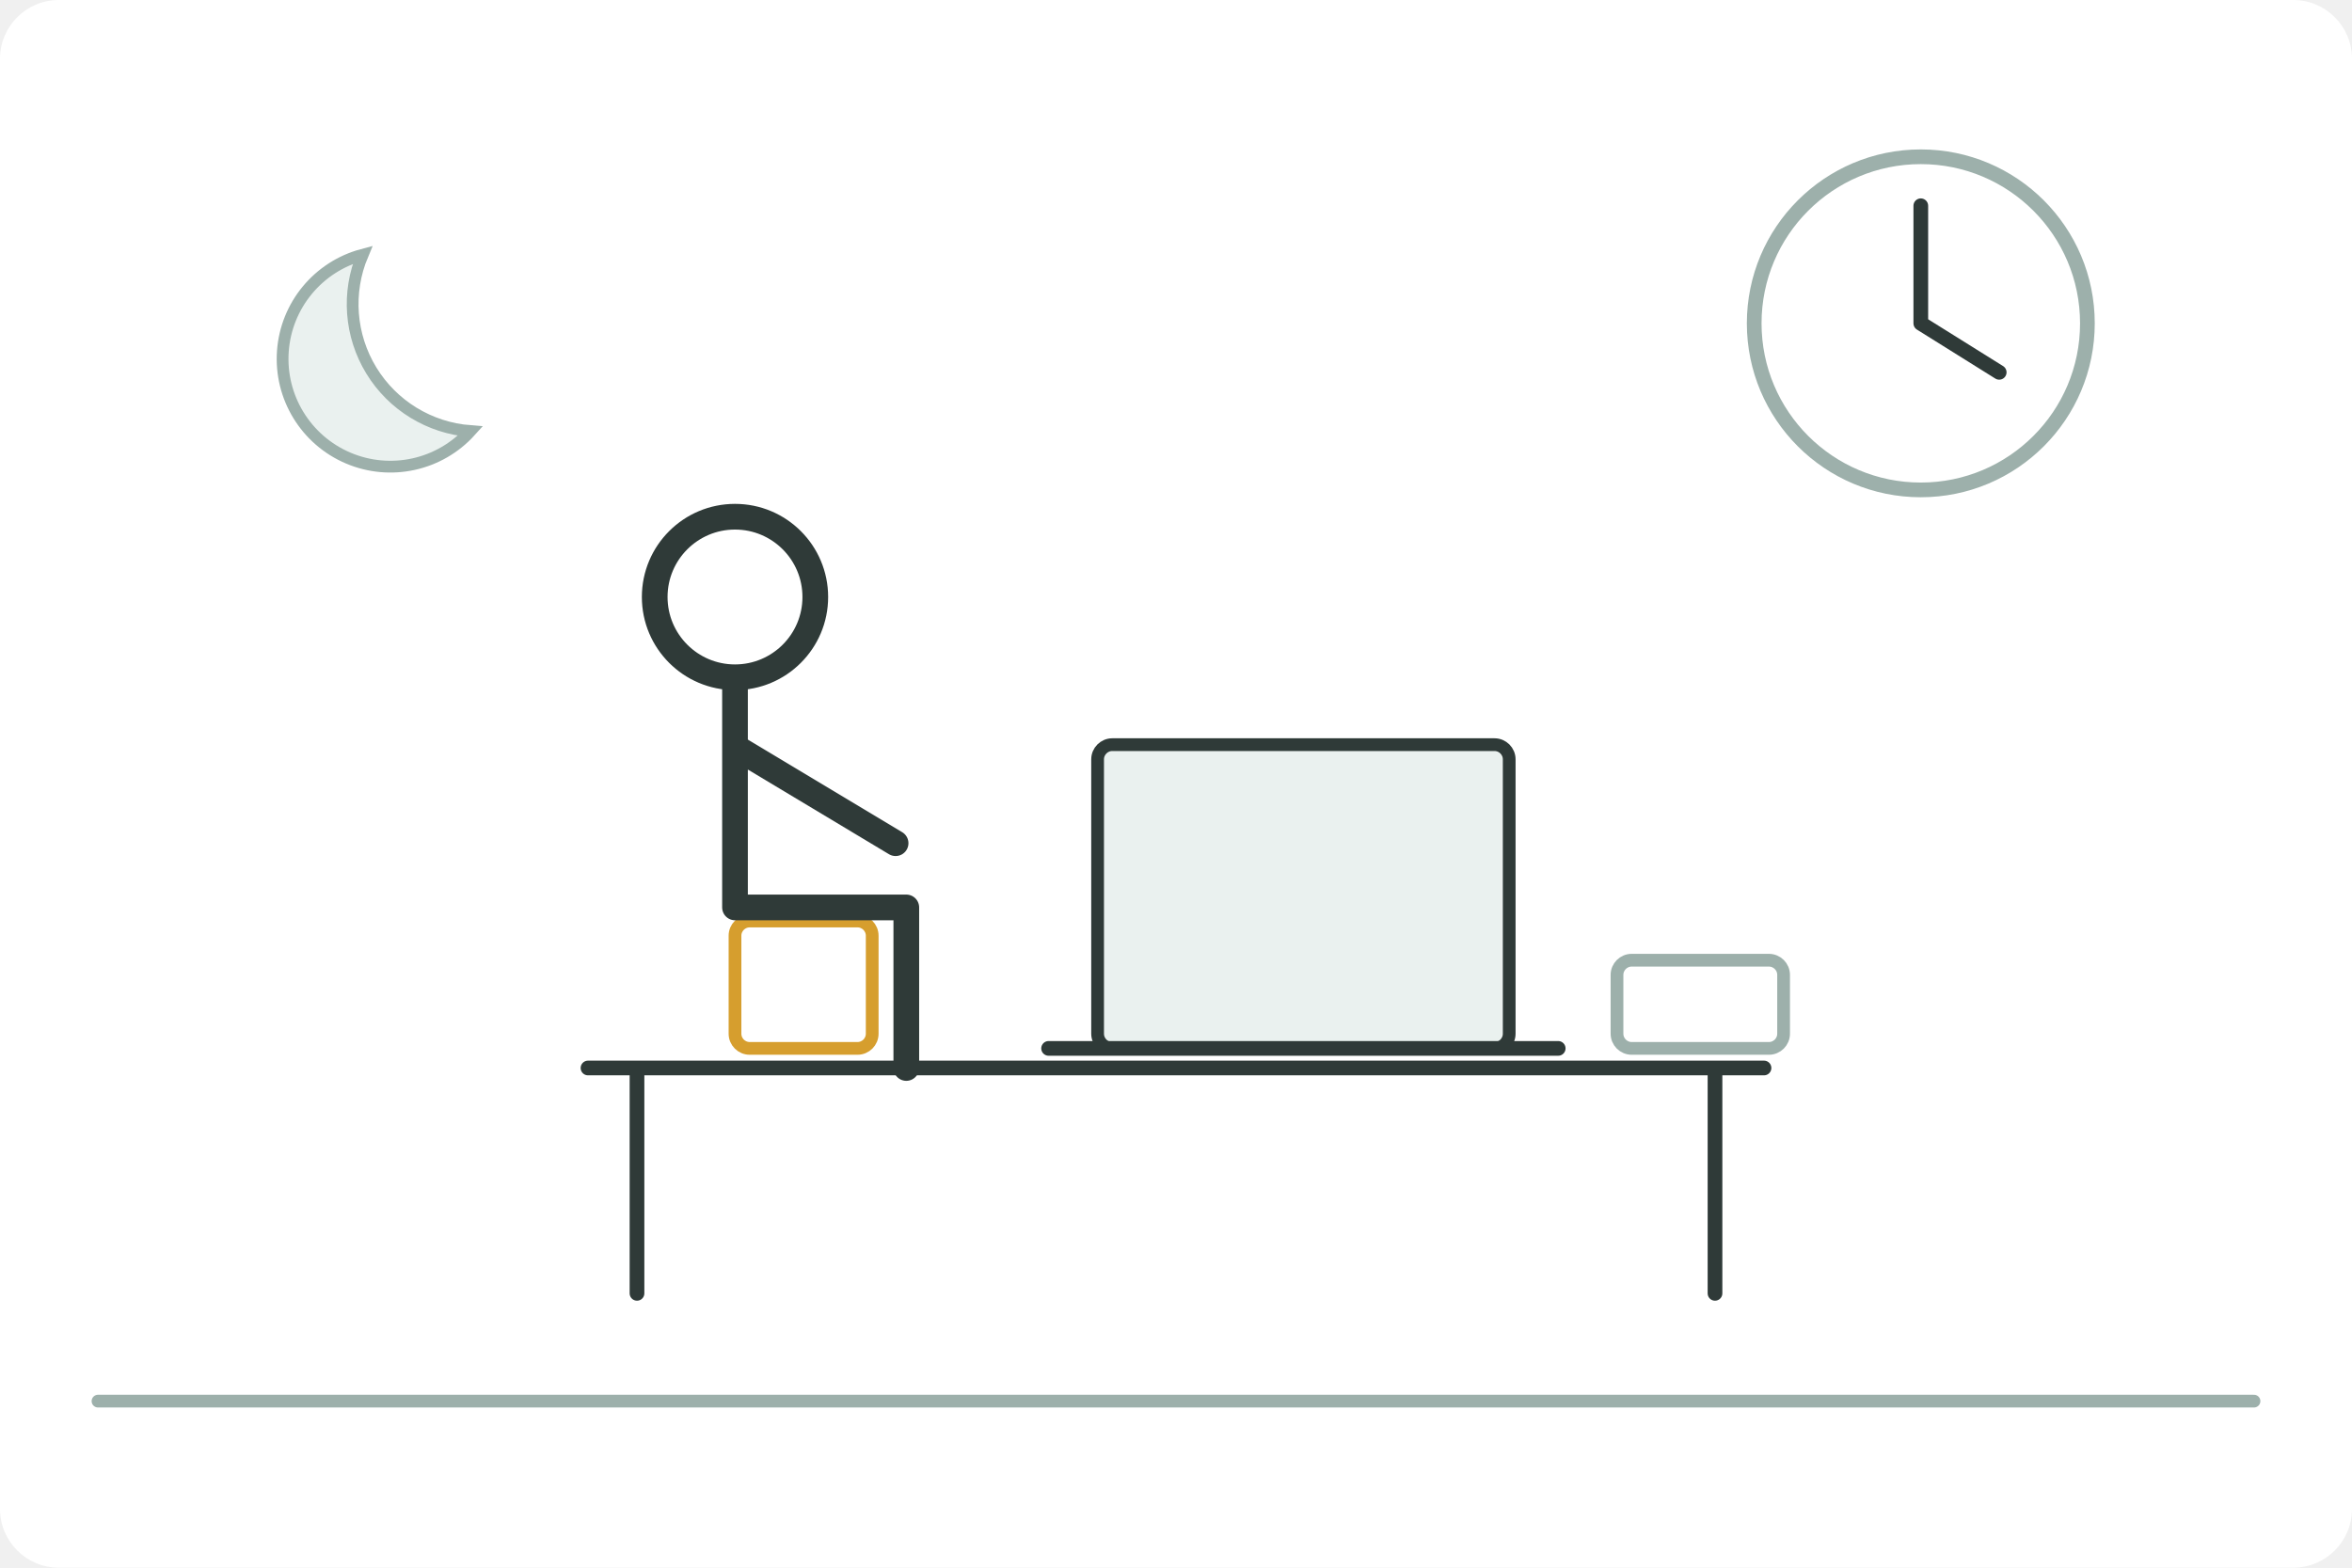
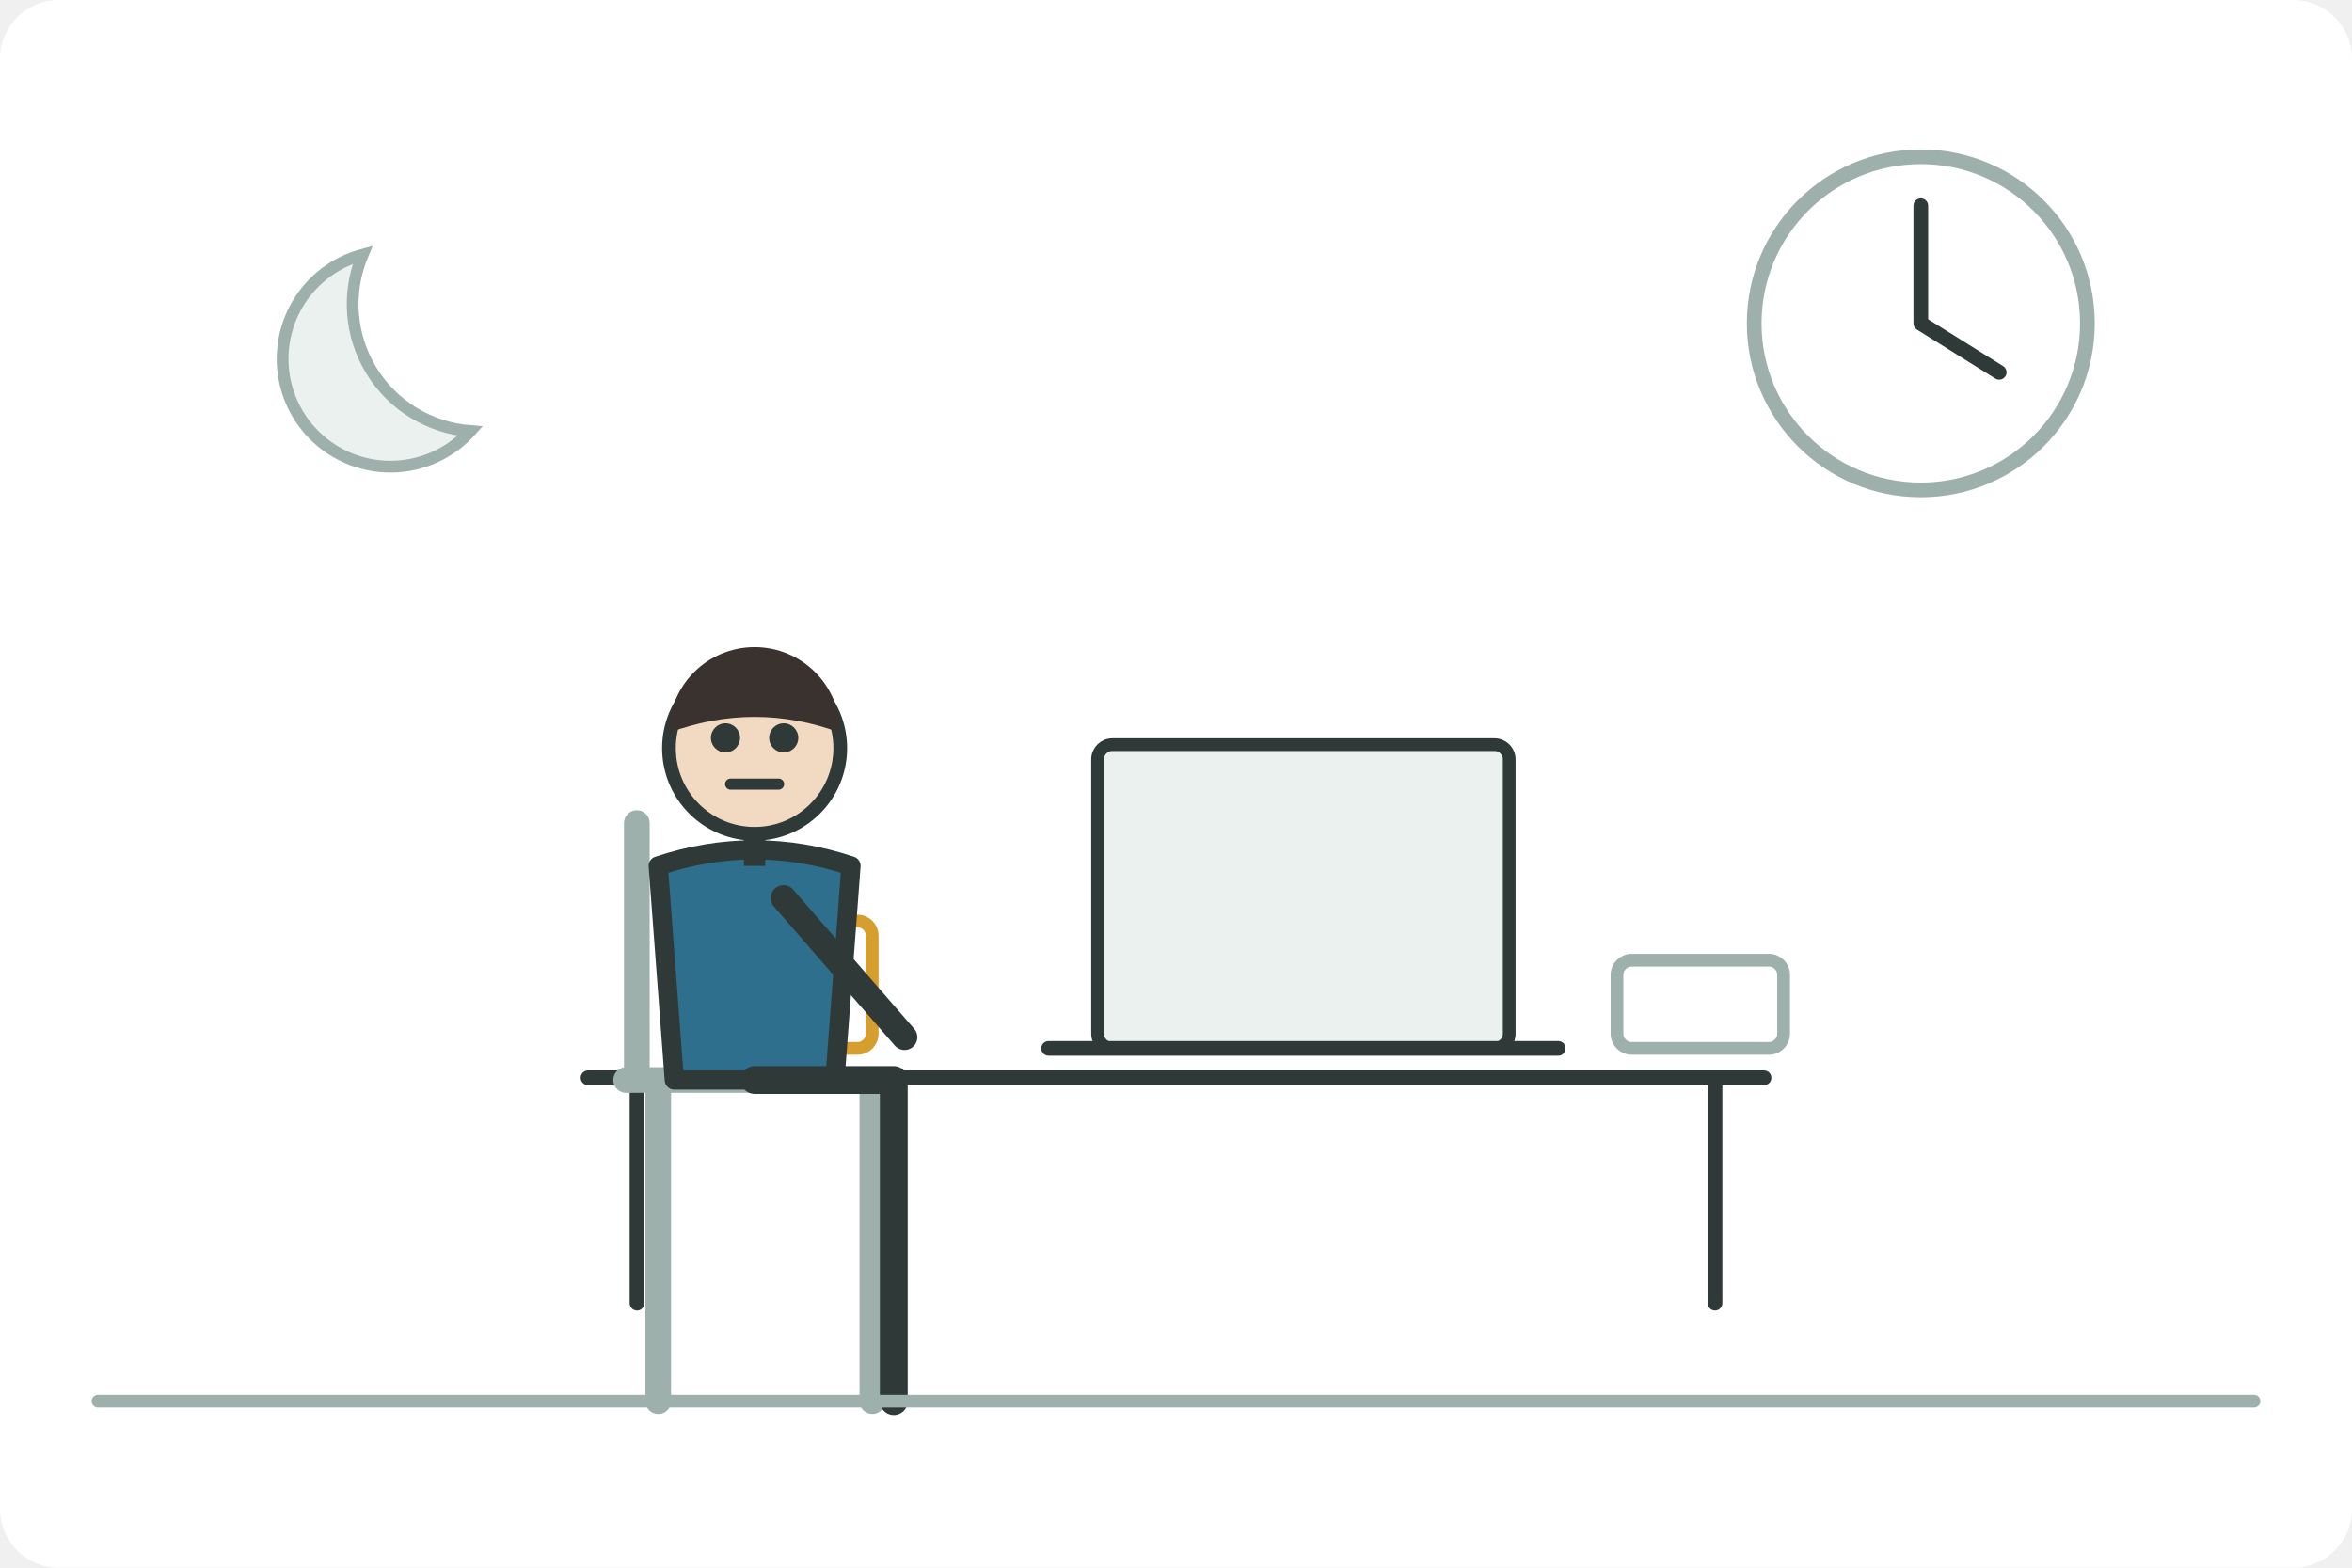
<svg xmlns="http://www.w3.org/2000/svg" viewBox="0 0 480 320" width="480" height="320" role="img" aria-label="ทำงานดึกหน้าคอมพิวเตอร์">
  <rect width="480" height="320" rx="12" fill="#FFFFFF" />
  <circle cx="392" cy="66" r="34" fill="none" stroke="#9DB0AB" stroke-width="3" />
  <path d="M392,66 L392,42 M392,66 L408,76" stroke="#2F3A38" stroke-width="3" stroke-linecap="round" />
  <path d="M74,52 A22,22 0 1 0 96,88 A26,26 0 0 1 74,52 Z" fill="#EAF1EF" stroke="#9DB0AB" stroke-width="2.4" />
-   <path d="M120,218 L360,218 M130,218 L130,264 M350,218 L350,264" fill="none" stroke="#2F3A38" stroke-width="3" stroke-linecap="round" />
+   <path d="M120,220 L360,220 M130,220 L130,266 M350,220 L350,266" fill="none" stroke="#2F3A38" stroke-width="3" stroke-linecap="round" />
  <rect x="224" y="152" width="84" height="62" rx="3" fill="#EAF1EF" stroke="#2F3A38" stroke-width="2.6" />
  <path d="M214,214 L318,214" stroke="#2F3A38" stroke-width="3" stroke-linecap="round" />
  <rect x="150" y="188" width="28" height="26" rx="3" fill="none" stroke="#D69E2E" stroke-width="2.6" />
  <rect x="330" y="196" width="34" height="18" rx="3" fill="none" stroke="#9DB0AB" stroke-width="2.6" />
-   <circle cx="150" cy="121.86" r="16.387" fill="none" stroke="#2F3A38" stroke-width="5.244" />
-   <path d="M150,139.34 L150,185.225 L184.96,185.225 L184.96,218 M150,152.45 L182.775,172.115" fill="none" stroke="#2F3A38" stroke-width="5.244" stroke-linecap="round" stroke-linejoin="round" />
+   <path d="M127.78,220.45 L182.405,220.45 M129.965,220.45 L129.965,168.01 M134.335,220.45 L134.335,286 M178.035,220.45 L178.035,286" fill="none" stroke="#9DB0AB" stroke-width="5.24" stroke-linecap="round" />
+   <path d="M134.335,176.75 Q154,170.195 173.665,176.75 L170.387,220.45 L137.613,220.45 Z" fill="#2E6F8E" stroke="#2F3A38" stroke-width="3.93" stroke-linejoin="round" />
+   <path d="M154,220.45 L182.405,220.45 L182.405,286" fill="none" stroke="#2F3A38" stroke-width="5.68" stroke-linecap="round" stroke-linejoin="round" />
+   <path d="M159.899,183.305 L184.59,211.71" fill="none" stroke="#2F3A38" stroke-width="5.24" stroke-linecap="round" />
+   <path d="M154,170.195 L154,176.75" stroke="#2F3A38" stroke-width="4.37" />
+   <circle cx="154" cy="152.715" r="17.48" fill="#F2D9C2" stroke="#2F3A38" stroke-width="2.80" />
+   <path d="M136.52,149.569 A17.48,17.48 0 0 1 171.48,149.569 Q154,143.101 136.52,149.569 Z" fill="#3A322E" />
+   <circle cx="148.057" cy="150.617" r="2.972" fill="#2F3A38" />
+   <circle cx="159.943" cy="150.617" r="2.972" fill="#2F3A38" />
+   <path d="M149.106,160.057 L158.894,160.057" fill="none" stroke="#2F3A38" stroke-width="2.27" stroke-linecap="round" />
  <path d="M20,286 L460,286" stroke="#9DB0AB" stroke-width="2.6" stroke-linecap="round" />
</svg>
